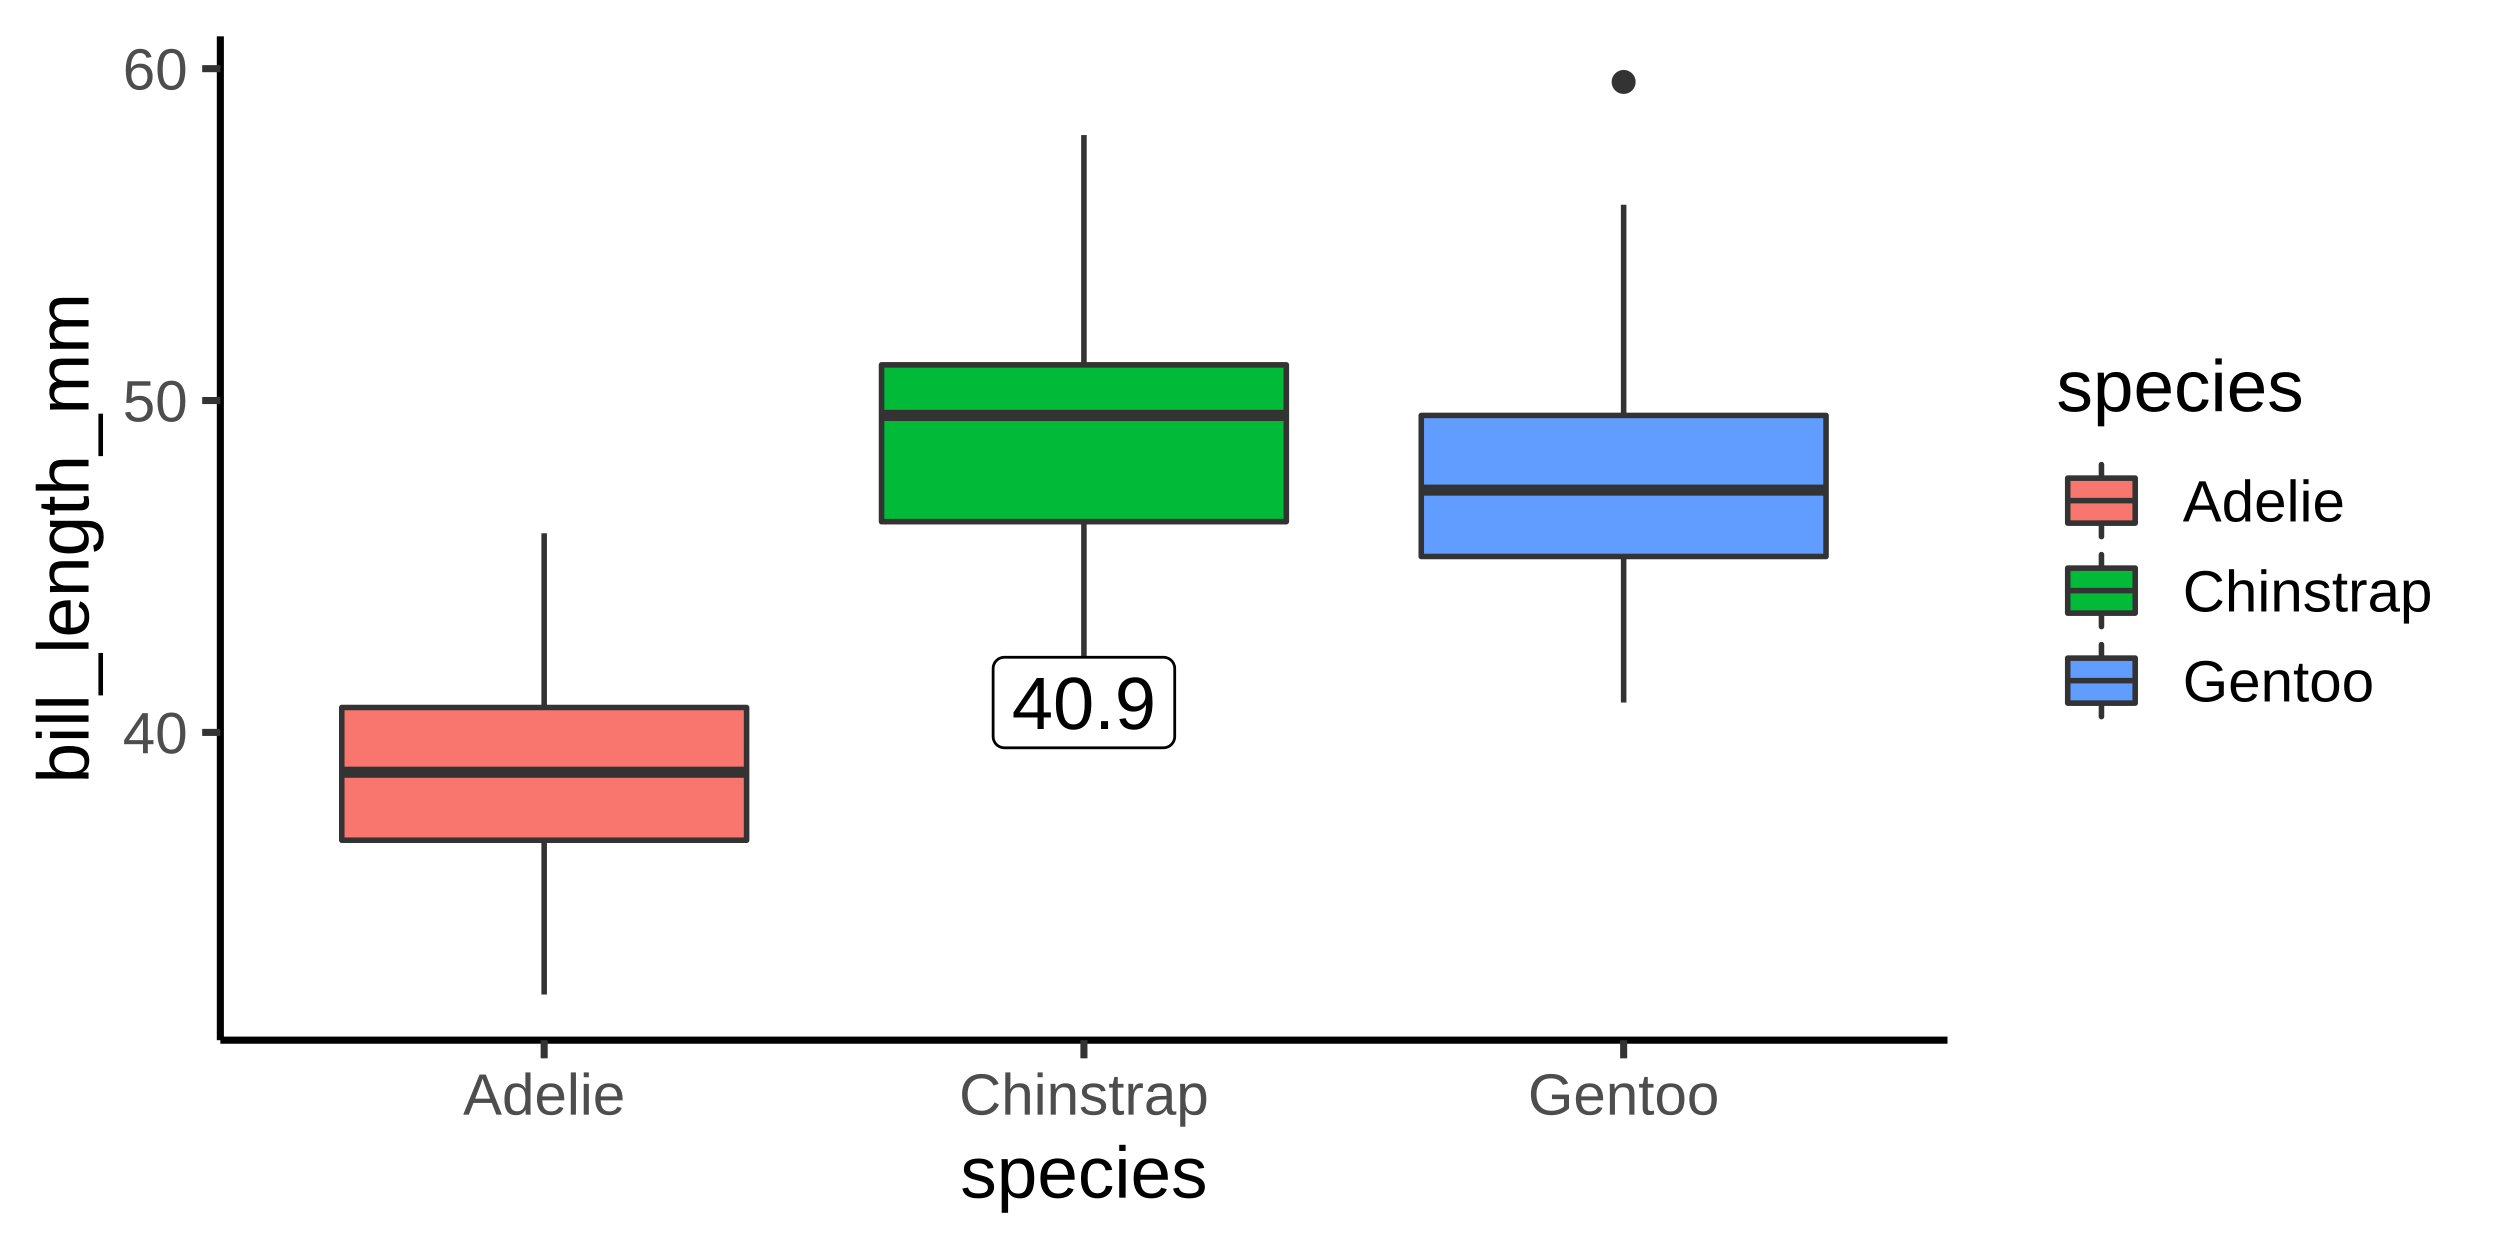
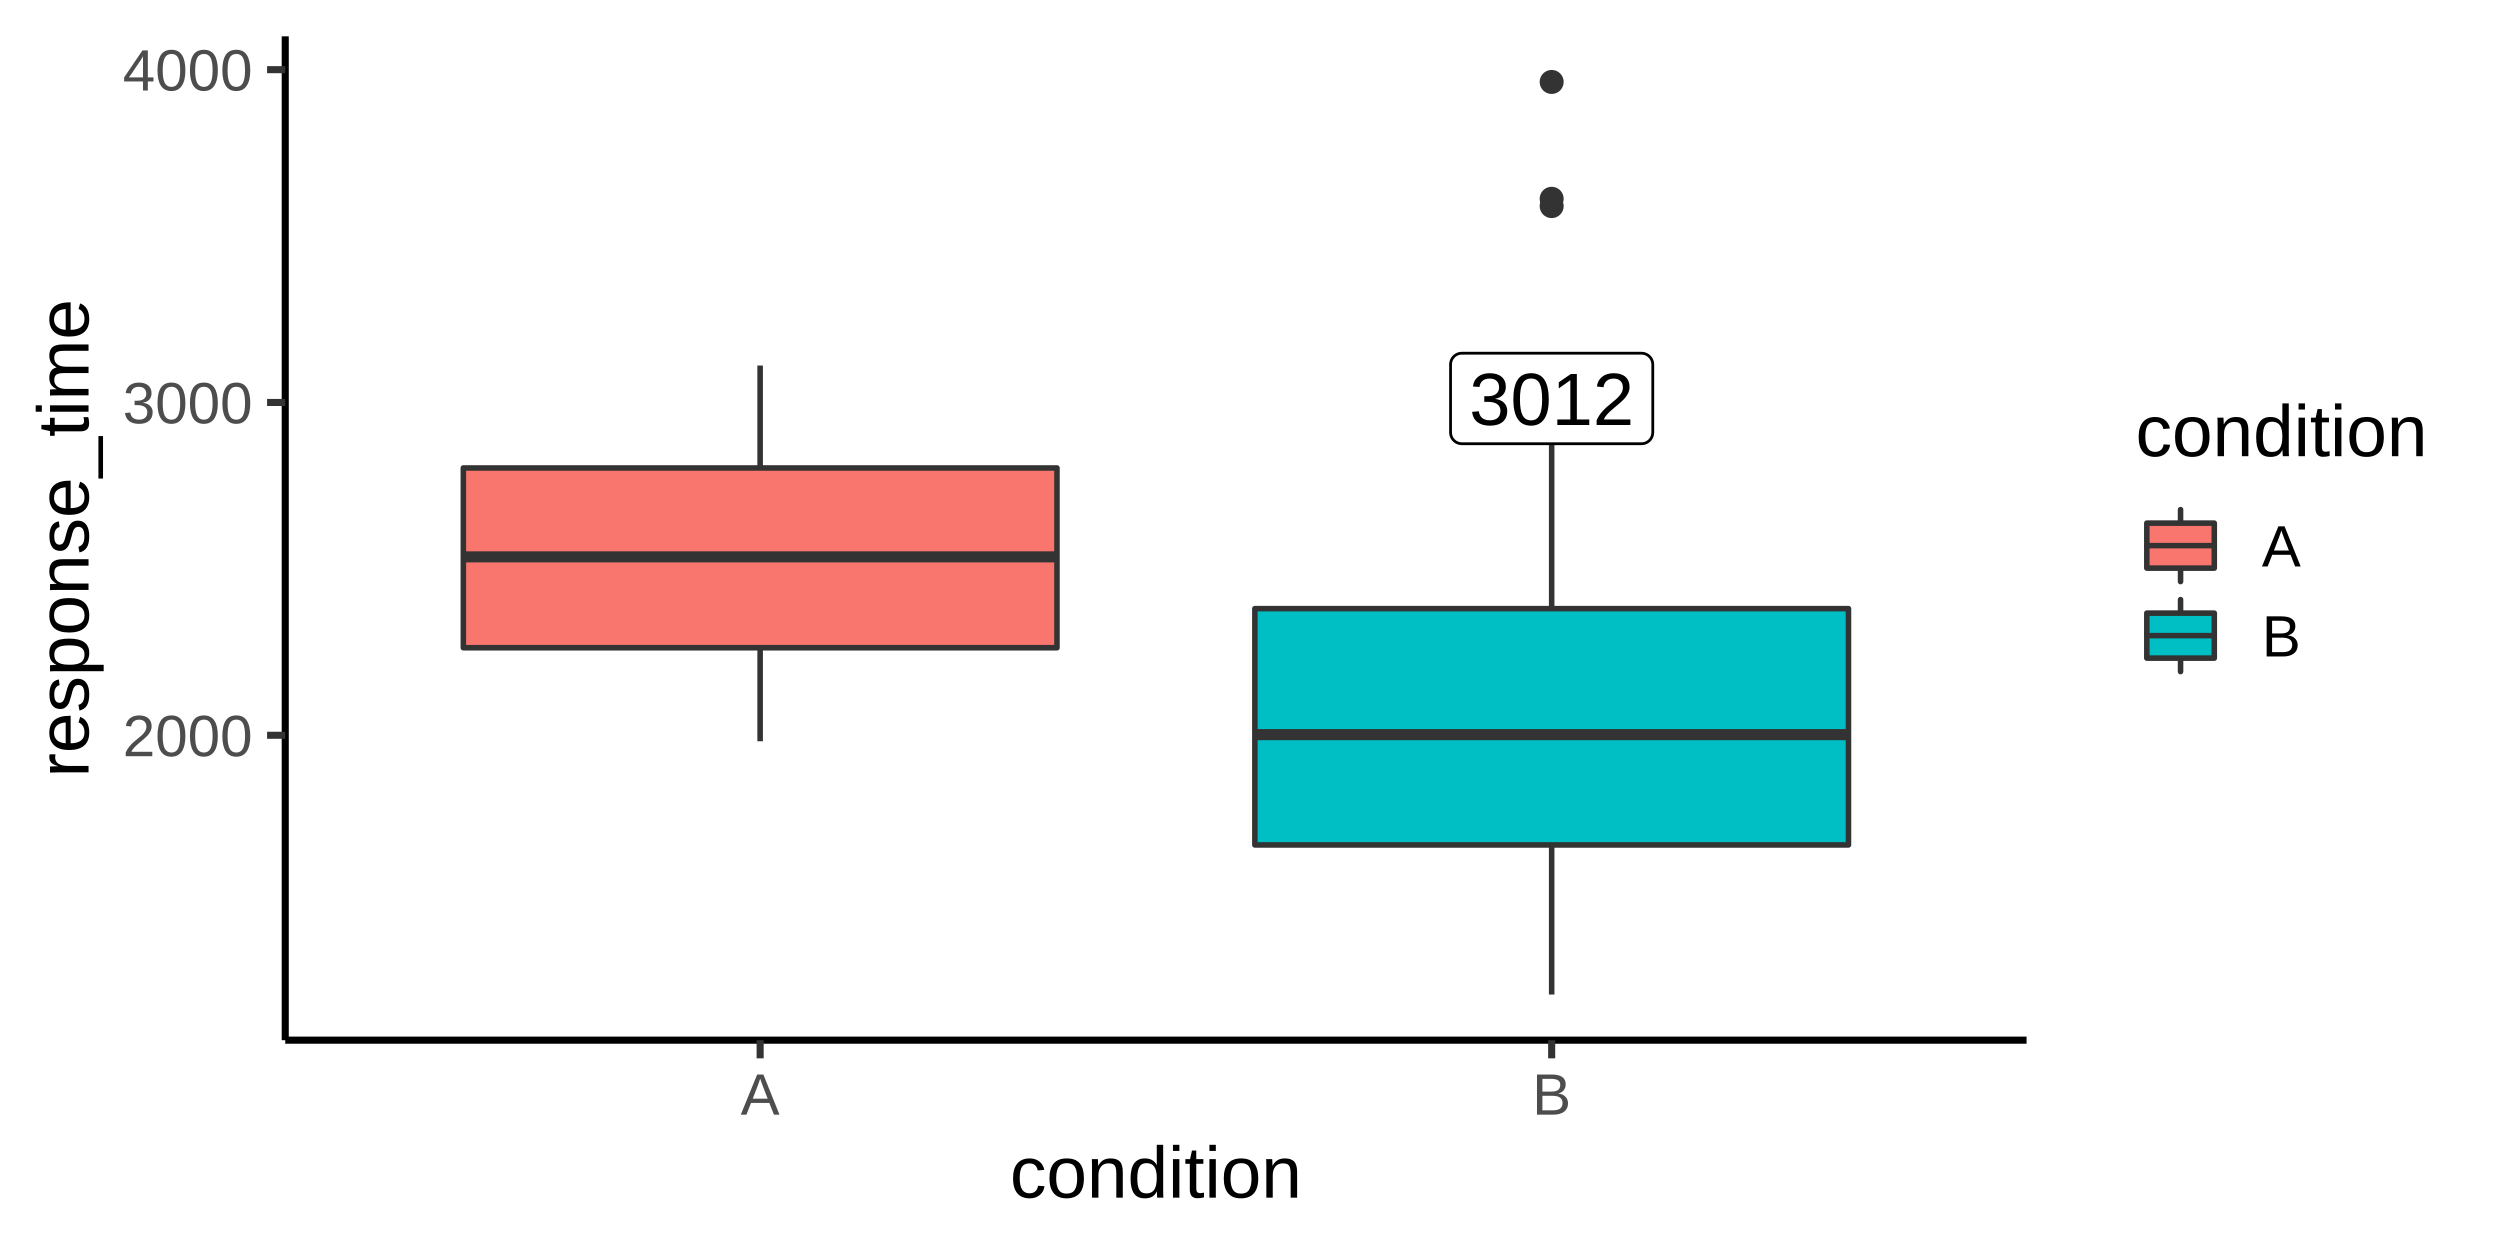
<svg xmlns="http://www.w3.org/2000/svg" class="svglite" width="720.00pt" height="360.00pt" viewBox="0 0 720.00 360.00">
  <defs>
    <style type="text/css">
    .svglite line, .svglite polyline, .svglite polygon, .svglite path, .svglite rect, .svglite circle {
      fill: none;
      stroke: #000000;
      stroke-linecap: round;
      stroke-linejoin: round;
      stroke-miterlimit: 10.00;
    }
    .svglite text {
      white-space: pre;
    }
  </style>
  </defs>
  <rect width="100%" height="100%" style="stroke: none; fill: #FFFFFF;" />
  <defs>
    <clipPath id="cpMC4wMHw3MjAuMDB8MC4wMHwzNjAuMDA=">
      <rect x="0.00" y="0.00" width="720.00" height="360.00" />
    </clipPath>
  </defs>
  <g clip-path="url(#cpMC4wMHw3MjAuMDB8MC4wMHwzNjAuMDA=)">
-     <rect x="0" y="-0" width="720.00" height="360.00" style="stroke-width: 2.04; stroke: #FFFFFF; fill: #FFFFFF;" />
+     <rect x="0.00" y="-0" width="720.00" height="360.00" style="stroke-width: 2.04; stroke: #FFFFFF; fill: #FFFFFF;" />
  </g>
  <defs>
-     <clipPath id="cpNjMuNDZ8NTYwLjg4fDEwLjQ2fDI5OS41Nw==">
-       <rect x="63.46" y="10.46" width="497.42" height="289.11" />
+     <clipPath id="cpODIuMTV8NTgzLjY1fDEwLjQ2fDI5OS41Nw==">
+       <rect x="82.15" y="10.46" width="501.51" height="289.11" />
    </clipPath>
  </defs>
-   <g clip-path="url(#cpNjMuNDZ8NTYwLjg4fDEwLjQ2fDI5OS41Nw==)">
-     <rect x="63.46" y="10.46" width="497.42" height="289.11" style="stroke-width: 2.04; stroke: none; fill: #FFFFFF;" />
-     <line x1="156.72" y1="203.76" x2="156.72" y2="153.58" style="stroke-width: 1.60; stroke: #333333; stroke-linecap: butt;" />
-     <line x1="156.72" y1="241.99" x2="156.72" y2="286.43" style="stroke-width: 1.60; stroke: #333333; stroke-linecap: butt;" />
-     <polygon points="98.43,203.76 98.43,241.99 215.02,241.99 215.02,203.76 98.43,203.76 " style="stroke-width: 1.60; stroke: #333333; fill: #F8766D;" />
-     <line x1="98.43" y1="222.40" x2="215.02" y2="222.40" style="stroke-width: 3.20; stroke: #333333; stroke-linecap: butt;" />
-     <line x1="312.17" y1="105.08" x2="312.17" y2="38.89" style="stroke-width: 1.60; stroke: #333333; stroke-linecap: butt;" />
-     <line x1="312.17" y1="150.24" x2="312.17" y2="202.33" style="stroke-width: 1.60; stroke: #333333; stroke-linecap: butt;" />
-     <polygon points="253.88,105.08 253.88,150.24 370.46,150.24 370.46,105.08 253.88,105.08 " style="stroke-width: 1.60; stroke: #333333; fill: #00BA38;" />
-     <line x1="253.88" y1="119.65" x2="370.46" y2="119.65" style="stroke-width: 3.20; stroke: #333333; stroke-linecap: butt;" />
-     <circle cx="467.61" cy="23.60" r="2.93" style="stroke-width: 1.06; stroke: #333333; fill: #333333;" />
-     <line x1="467.61" y1="119.65" x2="467.61" y2="58.96" style="stroke-width: 1.60; stroke: #333333; stroke-linecap: butt;" />
-     <line x1="467.61" y1="160.27" x2="467.61" y2="202.33" style="stroke-width: 1.60; stroke: #333333; stroke-linecap: butt;" />
-     <polygon points="409.32,119.65 409.32,160.27 525.90,160.27 525.90,119.65 409.32,119.65 " style="stroke-width: 1.60; stroke: #333333; fill: #619CFF;" />
-     <line x1="409.32" y1="141.16" x2="525.90" y2="141.16" style="stroke-width: 3.20; stroke: #333333; stroke-linecap: butt;" />
-     <polygon points="289.26,215.36 335.08,215.36 334.95,215.36 335.47,215.34 335.98,215.23 336.47,215.05 336.92,214.79 337.32,214.46 337.67,214.07 337.95,213.63 338.15,213.15 338.28,212.64 338.32,212.12 338.32,212.12 338.32,192.53 338.32,192.53 338.28,192.01 338.15,191.50 337.95,191.02 337.67,190.58 337.32,190.19 336.92,189.86 336.47,189.60 335.98,189.42 335.47,189.31 335.08,189.29 289.26,189.29 289.65,189.31 289.13,189.29 288.61,189.36 288.11,189.50 287.64,189.72 287.21,190.02 286.83,190.38 286.52,190.80 286.28,191.26 286.11,191.75 286.03,192.27 286.02,192.53 286.02,212.12 286.03,211.86 286.03,212.38 286.11,212.90 286.28,213.39 286.52,213.85 286.83,214.27 287.21,214.63 287.64,214.93 288.11,215.15 288.61,215.30 289.13,215.36 " style="stroke-width: 0.80; fill: #FFFFFF;" />
-     <text x="312.17" y="209.96" text-anchor="middle" style="font-size: 21.34px; font-family: &quot;Arial&quot;;" textLength="41.50px" lengthAdjust="spacingAndGlyphs">40.9</text>
+   <g clip-path="url(#cpODIuMTV8NTgzLjY1fDEwLjQ2fDI5OS41Nw==)">
+     <rect x="82.15" y="10.46" width="501.51" height="289.11" style="stroke-width: 2.04; stroke: none; fill: #FFFFFF;" />
+     <line x1="218.92" y1="134.77" x2="218.92" y2="105.27" style="stroke-width: 1.60; stroke: #333333; stroke-linecap: butt;" />
+     <line x1="218.92" y1="186.55" x2="218.92" y2="213.49" style="stroke-width: 1.60; stroke: #333333; stroke-linecap: butt;" />
+     <polygon points="133.44,134.77 133.44,186.55 304.41,186.55 304.41,134.77 133.44,134.77 " style="stroke-width: 1.60; stroke: #333333; fill: #F8766D;" />
+     <line x1="133.44" y1="160.38" x2="304.41" y2="160.38" style="stroke-width: 3.20; stroke: #333333; stroke-linecap: butt;" />
+     <circle cx="446.88" cy="59.36" r="2.93" style="stroke-width: 1.06; stroke: #333333; fill: #333333;" />
+     <circle cx="446.88" cy="57.25" r="2.93" style="stroke-width: 1.06; stroke: #333333; fill: #333333;" />
+     <circle cx="446.88" cy="23.60" r="2.93" style="stroke-width: 1.06; stroke: #333333; fill: #333333;" />
+     <line x1="446.88" y1="175.29" x2="446.88" y2="114.76" style="stroke-width: 1.60; stroke: #333333; stroke-linecap: butt;" />
+     <line x1="446.88" y1="243.34" x2="446.88" y2="286.43" style="stroke-width: 1.60; stroke: #333333; stroke-linecap: butt;" />
+     <polygon points="361.40,175.29 361.40,243.34 532.36,243.34 532.36,175.29 361.40,175.29 " style="stroke-width: 1.60; stroke: #333333; fill: #00BFC4;" />
+     <line x1="361.40" y1="211.57" x2="532.36" y2="211.57" style="stroke-width: 3.20; stroke: #333333; stroke-linecap: butt;" />
+     <polygon points="421.00,127.79 472.76,127.79 472.63,127.79 473.15,127.77 473.66,127.67 474.15,127.48 474.60,127.22 475.00,126.89 475.35,126.50 475.63,126.06 475.83,125.58 475.95,125.07 476.00,124.55 476.00,124.55 476.00,104.96 476.00,104.96 475.95,104.44 475.83,103.94 475.63,103.46 475.35,103.02 475.00,102.63 474.60,102.30 474.15,102.04 473.66,101.85 473.15,101.75 472.76,101.72 421.00,101.72 421.39,101.75 420.87,101.73 420.36,101.79 419.85,101.93 419.38,102.16 418.95,102.45 418.58,102.81 418.26,103.23 418.02,103.69 417.86,104.19 417.77,104.70 417.76,104.96 417.76,124.55 417.77,124.29 417.77,124.81 417.86,125.33 418.02,125.82 418.26,126.29 418.58,126.70 418.95,127.06 419.38,127.36 419.85,127.58 420.36,127.73 420.87,127.79 " style="stroke-width: 0.80; fill: #FFFFFF;" />
+     <text x="446.88" y="122.39" text-anchor="middle" style="font-size: 21.34px; font-family: &quot;Arial&quot;;" textLength="47.43px" lengthAdjust="spacingAndGlyphs">3012</text>
  </g>
  <g clip-path="url(#cpMC4wMHw3MjAuMDB8MC4wMHwzNjAuMDA=)">
-     <polyline points="63.46,299.57 63.46,10.46 " style="stroke-width: 2.04; stroke-linecap: butt;" />
-     <text x="54.04" y="216.94" text-anchor="end" style="font-size: 16.80px;fill: #4D4D4D; font-family: &quot;Arial&quot;;" textLength="18.69px" lengthAdjust="spacingAndGlyphs">40</text>
-     <text x="54.04" y="121.37" text-anchor="end" style="font-size: 16.80px;fill: #4D4D4D; font-family: &quot;Arial&quot;;" textLength="18.69px" lengthAdjust="spacingAndGlyphs">50</text>
-     <text x="54.04" y="25.79" text-anchor="end" style="font-size: 16.80px;fill: #4D4D4D; font-family: &quot;Arial&quot;;" textLength="18.69px" lengthAdjust="spacingAndGlyphs">60</text>
-     <polyline points="58.23,210.93 63.46,210.93 " style="stroke-width: 2.04; stroke: #333333; stroke-linecap: butt;" />
-     <polyline points="58.23,115.35 63.46,115.35 " style="stroke-width: 2.04; stroke: #333333; stroke-linecap: butt;" />
-     <polyline points="58.23,19.78 63.46,19.78 " style="stroke-width: 2.04; stroke: #333333; stroke-linecap: butt;" />
-     <polyline points="63.46,299.57 560.88,299.57 " style="stroke-width: 2.04; stroke-linecap: butt;" />
-     <polyline points="156.72,304.80 156.72,299.57 " style="stroke-width: 2.04; stroke: #333333; stroke-linecap: butt;" />
-     <polyline points="312.17,304.80 312.17,299.57 " style="stroke-width: 2.04; stroke: #333333; stroke-linecap: butt;" />
-     <polyline points="467.61,304.80 467.61,299.57 " style="stroke-width: 2.04; stroke: #333333; stroke-linecap: butt;" />
-     <text x="156.72" y="321.02" text-anchor="middle" style="font-size: 16.80px;fill: #4D4D4D; font-family: &quot;Arial&quot;;" textLength="46.70px" lengthAdjust="spacingAndGlyphs">Adelie</text>
-     <text x="312.17" y="321.02" text-anchor="middle" style="font-size: 16.80px;fill: #4D4D4D; font-family: &quot;Arial&quot;;" textLength="71.91px" lengthAdjust="spacingAndGlyphs">Chinstrap</text>
-     <text x="467.61" y="321.02" text-anchor="middle" style="font-size: 16.80px;fill: #4D4D4D; font-family: &quot;Arial&quot;;" textLength="55.12px" lengthAdjust="spacingAndGlyphs">Gentoo</text>
-     <text x="312.17" y="344.92" text-anchor="middle" style="font-size: 21.00px; font-family: &quot;Arial&quot;;" textLength="71.22px" lengthAdjust="spacingAndGlyphs">species</text>
-     <text transform="translate(25.50,155.02) rotate(-90)" text-anchor="middle" style="font-size: 21.00px; font-family: &quot;Arial&quot;;" textLength="141.24px" lengthAdjust="spacingAndGlyphs">bill_length_mm</text>
-     <rect x="581.80" y="90.60" width="127.74" height="128.84" style="stroke-width: 2.04; stroke: none; fill: #FFFFFF;" />
-     <text x="592.26" y="118.43" style="font-size: 21.00px; font-family: &quot;Arial&quot;;" textLength="71.22px" lengthAdjust="spacingAndGlyphs">species</text>
-     <polyline points="605.22,154.54 605.22,150.66 " style="stroke-width: 1.60; stroke: #333333;" />
-     <polyline points="605.22,137.70 605.22,133.81 " style="stroke-width: 1.60; stroke: #333333;" />
-     <rect x="595.50" y="137.70" width="19.44" height="12.96" style="stroke-width: 1.60; stroke: #333333; fill: #F8766D;" />
-     <polyline points="595.50,144.18 614.94,144.18 " style="stroke-width: 1.60; stroke: #333333;" />
-     <polyline points="605.22,180.46 605.22,176.58 " style="stroke-width: 1.60; stroke: #333333;" />
-     <polyline points="605.22,163.62 605.22,159.73 " style="stroke-width: 1.60; stroke: #333333;" />
-     <rect x="595.50" y="163.62" width="19.44" height="12.96" style="stroke-width: 1.60; stroke: #333333; fill: #00BA38;" />
-     <polyline points="595.50,170.10 614.94,170.10 " style="stroke-width: 1.60; stroke: #333333;" />
-     <polyline points="605.22,206.38 605.22,202.50 " style="stroke-width: 1.60; stroke: #333333;" />
-     <polyline points="605.22,189.54 605.22,185.65 " style="stroke-width: 1.60; stroke: #333333;" />
-     <rect x="595.50" y="189.54" width="19.44" height="12.96" style="stroke-width: 1.60; stroke: #333333; fill: #619CFF;" />
-     <polyline points="595.50,196.02 614.94,196.02 " style="stroke-width: 1.60; stroke: #333333;" />
-     <text x="628.64" y="150.19" style="font-size: 16.80px; font-family: &quot;Arial&quot;;" textLength="46.70px" lengthAdjust="spacingAndGlyphs">Adelie</text>
-     <text x="628.64" y="176.11" style="font-size: 16.80px; font-family: &quot;Arial&quot;;" textLength="71.91px" lengthAdjust="spacingAndGlyphs">Chinstrap</text>
-     <text x="628.64" y="202.03" style="font-size: 16.80px; font-family: &quot;Arial&quot;;" textLength="55.12px" lengthAdjust="spacingAndGlyphs">Gentoo</text>
+     <polyline points="82.15,299.57 82.15,10.46 " style="stroke-width: 2.04; stroke-linecap: butt;" />
+     <text x="72.73" y="217.78" text-anchor="end" style="font-size: 16.80px;fill: #4D4D4D; font-family: &quot;Arial&quot;;" textLength="37.38px" lengthAdjust="spacingAndGlyphs">2000</text>
+     <text x="72.73" y="121.92" text-anchor="end" style="font-size: 16.80px;fill: #4D4D4D; font-family: &quot;Arial&quot;;" textLength="37.38px" lengthAdjust="spacingAndGlyphs">3000</text>
+     <text x="72.73" y="26.07" text-anchor="end" style="font-size: 16.80px;fill: #4D4D4D; font-family: &quot;Arial&quot;;" textLength="37.38px" lengthAdjust="spacingAndGlyphs">4000</text>
+     <polyline points="76.92,211.76 82.15,211.76 " style="stroke-width: 2.04; stroke: #333333; stroke-linecap: butt;" />
+     <polyline points="76.92,115.91 82.15,115.91 " style="stroke-width: 2.04; stroke: #333333; stroke-linecap: butt;" />
+     <polyline points="76.92,20.06 82.15,20.06 " style="stroke-width: 2.04; stroke: #333333; stroke-linecap: butt;" />
+     <polyline points="82.15,299.57 583.65,299.57 " style="stroke-width: 2.04; stroke-linecap: butt;" />
+     <polyline points="218.92,304.80 218.92,299.57 " style="stroke-width: 2.04; stroke: #333333; stroke-linecap: butt;" />
+     <polyline points="446.88,304.80 446.88,299.57 " style="stroke-width: 2.04; stroke: #333333; stroke-linecap: butt;" />
+     <text x="218.92" y="321.02" text-anchor="middle" style="font-size: 16.80px;fill: #4D4D4D; font-family: &quot;Arial&quot;;" textLength="11.20px" lengthAdjust="spacingAndGlyphs">A</text>
+     <text x="446.88" y="321.02" text-anchor="middle" style="font-size: 16.80px;fill: #4D4D4D; font-family: &quot;Arial&quot;;" textLength="11.20px" lengthAdjust="spacingAndGlyphs">B</text>
+     <text x="332.90" y="344.92" text-anchor="middle" style="font-size: 21.00px; font-family: &quot;Arial&quot;;" textLength="84.06px" lengthAdjust="spacingAndGlyphs">condition</text>
+     <text transform="translate(25.50,155.02) rotate(-90)" text-anchor="middle" style="font-size: 21.00px; font-family: &quot;Arial&quot;;" textLength="137.74px" lengthAdjust="spacingAndGlyphs">response_time</text>
+     <rect x="604.58" y="103.56" width="104.96" height="102.92" style="stroke-width: 2.04; stroke: none; fill: #FFFFFF;" />
+     <text x="615.04" y="131.39" style="font-size: 21.00px; font-family: &quot;Arial&quot;;" textLength="84.06px" lengthAdjust="spacingAndGlyphs">condition</text>
+     <polyline points="628.00,167.50 628.00,163.62 " style="stroke-width: 1.60; stroke: #333333;" />
+     <polyline points="628.00,150.66 628.00,146.77 " style="stroke-width: 1.60; stroke: #333333;" />
+     <rect x="618.28" y="150.66" width="19.44" height="12.96" style="stroke-width: 1.60; stroke: #333333; fill: #F8766D;" />
+     <polyline points="618.28,157.14 637.72,157.14 " style="stroke-width: 1.60; stroke: #333333;" />
+     <polyline points="628.00,193.42 628.00,189.54 " style="stroke-width: 1.60; stroke: #333333;" />
+     <polyline points="628.00,176.58 628.00,172.69 " style="stroke-width: 1.60; stroke: #333333;" />
+     <rect x="618.28" y="176.58" width="19.44" height="12.96" style="stroke-width: 1.60; stroke: #333333; fill: #00BFC4;" />
+     <polyline points="618.28,183.06 637.72,183.06 " style="stroke-width: 1.60; stroke: #333333;" />
+     <text x="651.42" y="163.15" style="font-size: 16.80px; font-family: &quot;Arial&quot;;" textLength="11.20px" lengthAdjust="spacingAndGlyphs">A</text>
+     <text x="651.42" y="189.07" style="font-size: 16.80px; font-family: &quot;Arial&quot;;" textLength="11.20px" lengthAdjust="spacingAndGlyphs">B</text>
  </g>
</svg>
